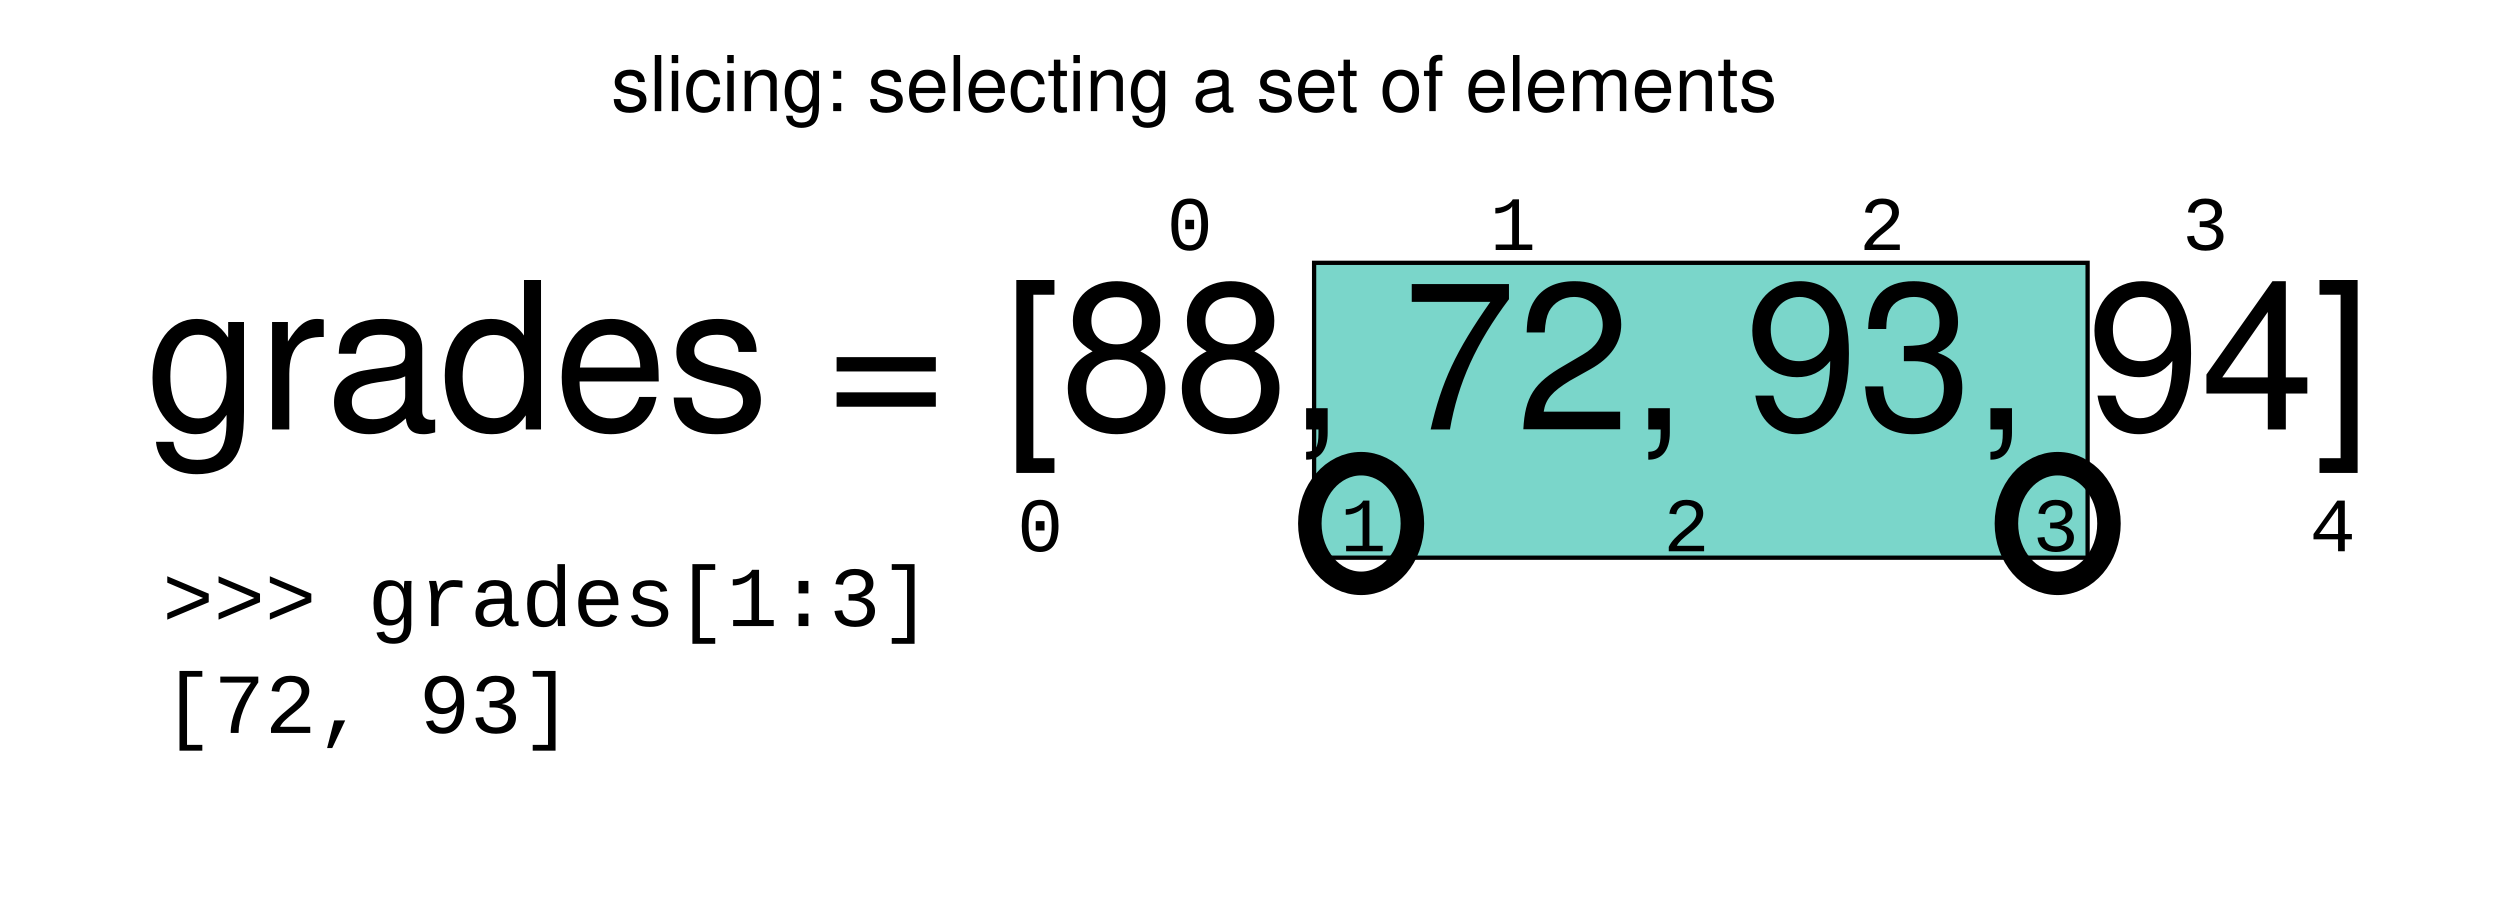
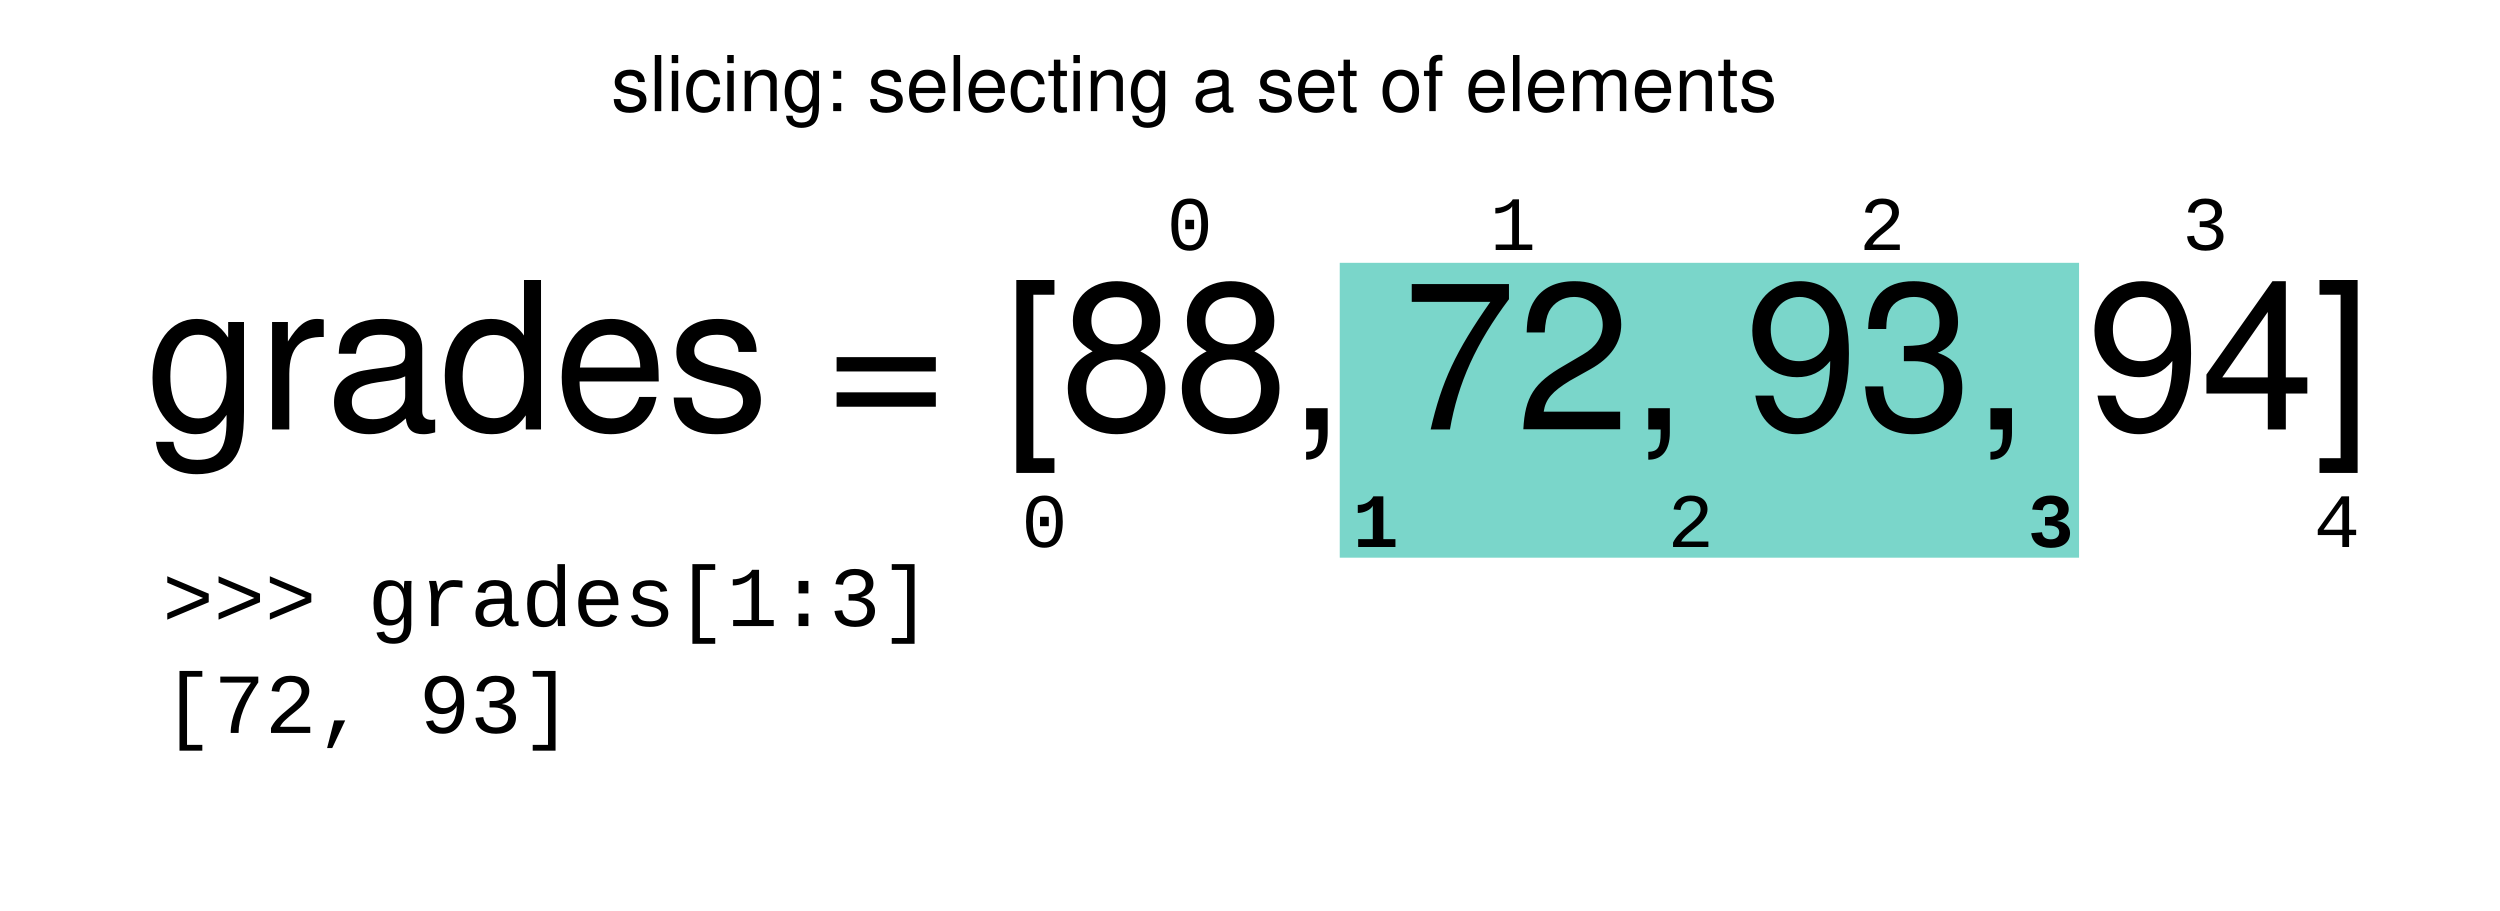
<svg xmlns="http://www.w3.org/2000/svg" width="585" height="213">
  <g>
    <rect x="-1" y="-1" width="587" height="215" id="canvas_background" fill="#fff" />
    <g id="canvasGrid" display="none">
      <rect id="svg_3" width="100%" height="100%" x="0" y="0" stroke-width="0" fill="url(#gridpattern)" />
    </g>
  </g>
  <g>
-     <rect stroke="#000" id="svg_9" height="69" width="181" y="61.5" x="307.5" stroke-opacity="null" fill="#7AD6CA" />
+     <rect stroke-width="0" stroke="#000" id="svg_9" height="69" width="173" y="61.5" x="313.5" stroke-opacity="null" fill="#7AD6CA" />
    <text fill="#000000" stroke-width="0" x="505.901" y="247.597" id="svg_1" font-size="24" font-family="Helvetica, Arial, sans-serif" text-anchor="start" xml:space="preserve" transform="matrix(20.18501,0,0,1.823529,-9963.616,-210.4118) " stroke="#000" />
    <text fill="#000000" stroke-width="0" stroke-opacity="null" fill-opacity="null" x="34" y="100.5" id="svg_2" font-size="48" font-family="Helvetica, Arial, sans-serif" text-anchor="start" xml:space="preserve" font-weight="normal" stroke="#000">grades = [88, 72, 93, 94]</text>
    <text fill="#000000" stroke-width="0" stroke-opacity="null" fill-opacity="null" x="271.787" y="151.5" id="svg_4" font-size="48" font-family="Helvetica, Arial, sans-serif" text-anchor="start" xml:space="preserve" transform="matrix(9.393442,0,0,1,-2283.016,0) " stroke="#000" />
-     <text fill="#000000" stroke="#000" stroke-width="0" stroke-opacity="null" fill-opacity="null" x="238" y="129" id="svg_6" font-size="18" font-family="'Courier New', Courier, monospace" text-anchor="start" xml:space="preserve">0      1      2       3     4</text>
+     <text fill="#000000" stroke="#000" stroke-width="0" stroke-opacity="null" fill-opacity="null" x="239" y="128" id="svg_6" font-size="18" font-family="'Courier New', Courier, monospace" text-anchor="start" xml:space="preserve">0             2             4</text>
    <text fill="#000000" stroke="#000" stroke-width="0" stroke-opacity="null" fill-opacity="null" x="273" y="58.5" id="svg_8" font-size="18" font-family="'Courier New', Courier, monospace" text-anchor="start" xml:space="preserve">0      1       2      3</text>
    <text fill="#000000" stroke="#000" stroke-width="0" stroke-opacity="null" fill-opacity="null" x="143" y="26" id="svg_11" font-size="18" font-family="Helvetica, Arial, sans-serif" text-anchor="start" xml:space="preserve">slicing: selecting a set of elements</text>
    <text fill="#000000" stroke-width="0" stroke-opacity="null" fill-opacity="null" x="247.148" y="301.5" id="svg_12" font-size="48" font-family="'Courier New', Courier, monospace" text-anchor="start" xml:space="preserve" transform="matrix(6.770492,0,0,1,-1582.311,0) " stroke="#000" />
    <text fill="#000000" stroke="#000" stroke-width="0" stroke-opacity="null" fill-opacity="null" x="38" y="146.5" id="svg_13" font-size="20" font-family="'Courier New', Courier, monospace" text-anchor="start" xml:space="preserve">&gt;&gt;&gt; grades[1:3]</text>
    <text fill="#000000" stroke="#000" stroke-width="0" stroke-opacity="null" fill-opacity="null" x="38" y="171.5" id="svg_14" font-size="20" font-family="'Courier New', Courier, monospace" text-anchor="start" xml:space="preserve">[72, 93]</text>
-     <ellipse stroke="#000" ry="14" rx="12" id="svg_5" cy="122.5" cx="318.5" stroke-width="5.5" fill="none" />
-     <ellipse stroke="#000" ry="14" rx="12" id="svg_7" cy="122.5" cx="481.5" stroke-width="5.5" fill="none" />
+     <text font-weight="bold" xml:space="preserve" text-anchor="start" font-family="'Courier New', Courier, monospace" font-size="18" id="svg_10" y="128" x="316.5" fill-opacity="null" stroke-opacity="null" stroke-width="0" stroke="#000" fill="#000000">1</text>
+     <text font-weight="bold" xml:space="preserve" text-anchor="start" font-family="'Courier New', Courier, monospace" font-size="18" id="svg_15" y="128" x="474.5" fill-opacity="null" stroke-opacity="null" stroke-width="0" stroke="#000" fill="#000000">3</text>
  </g>
</svg>
